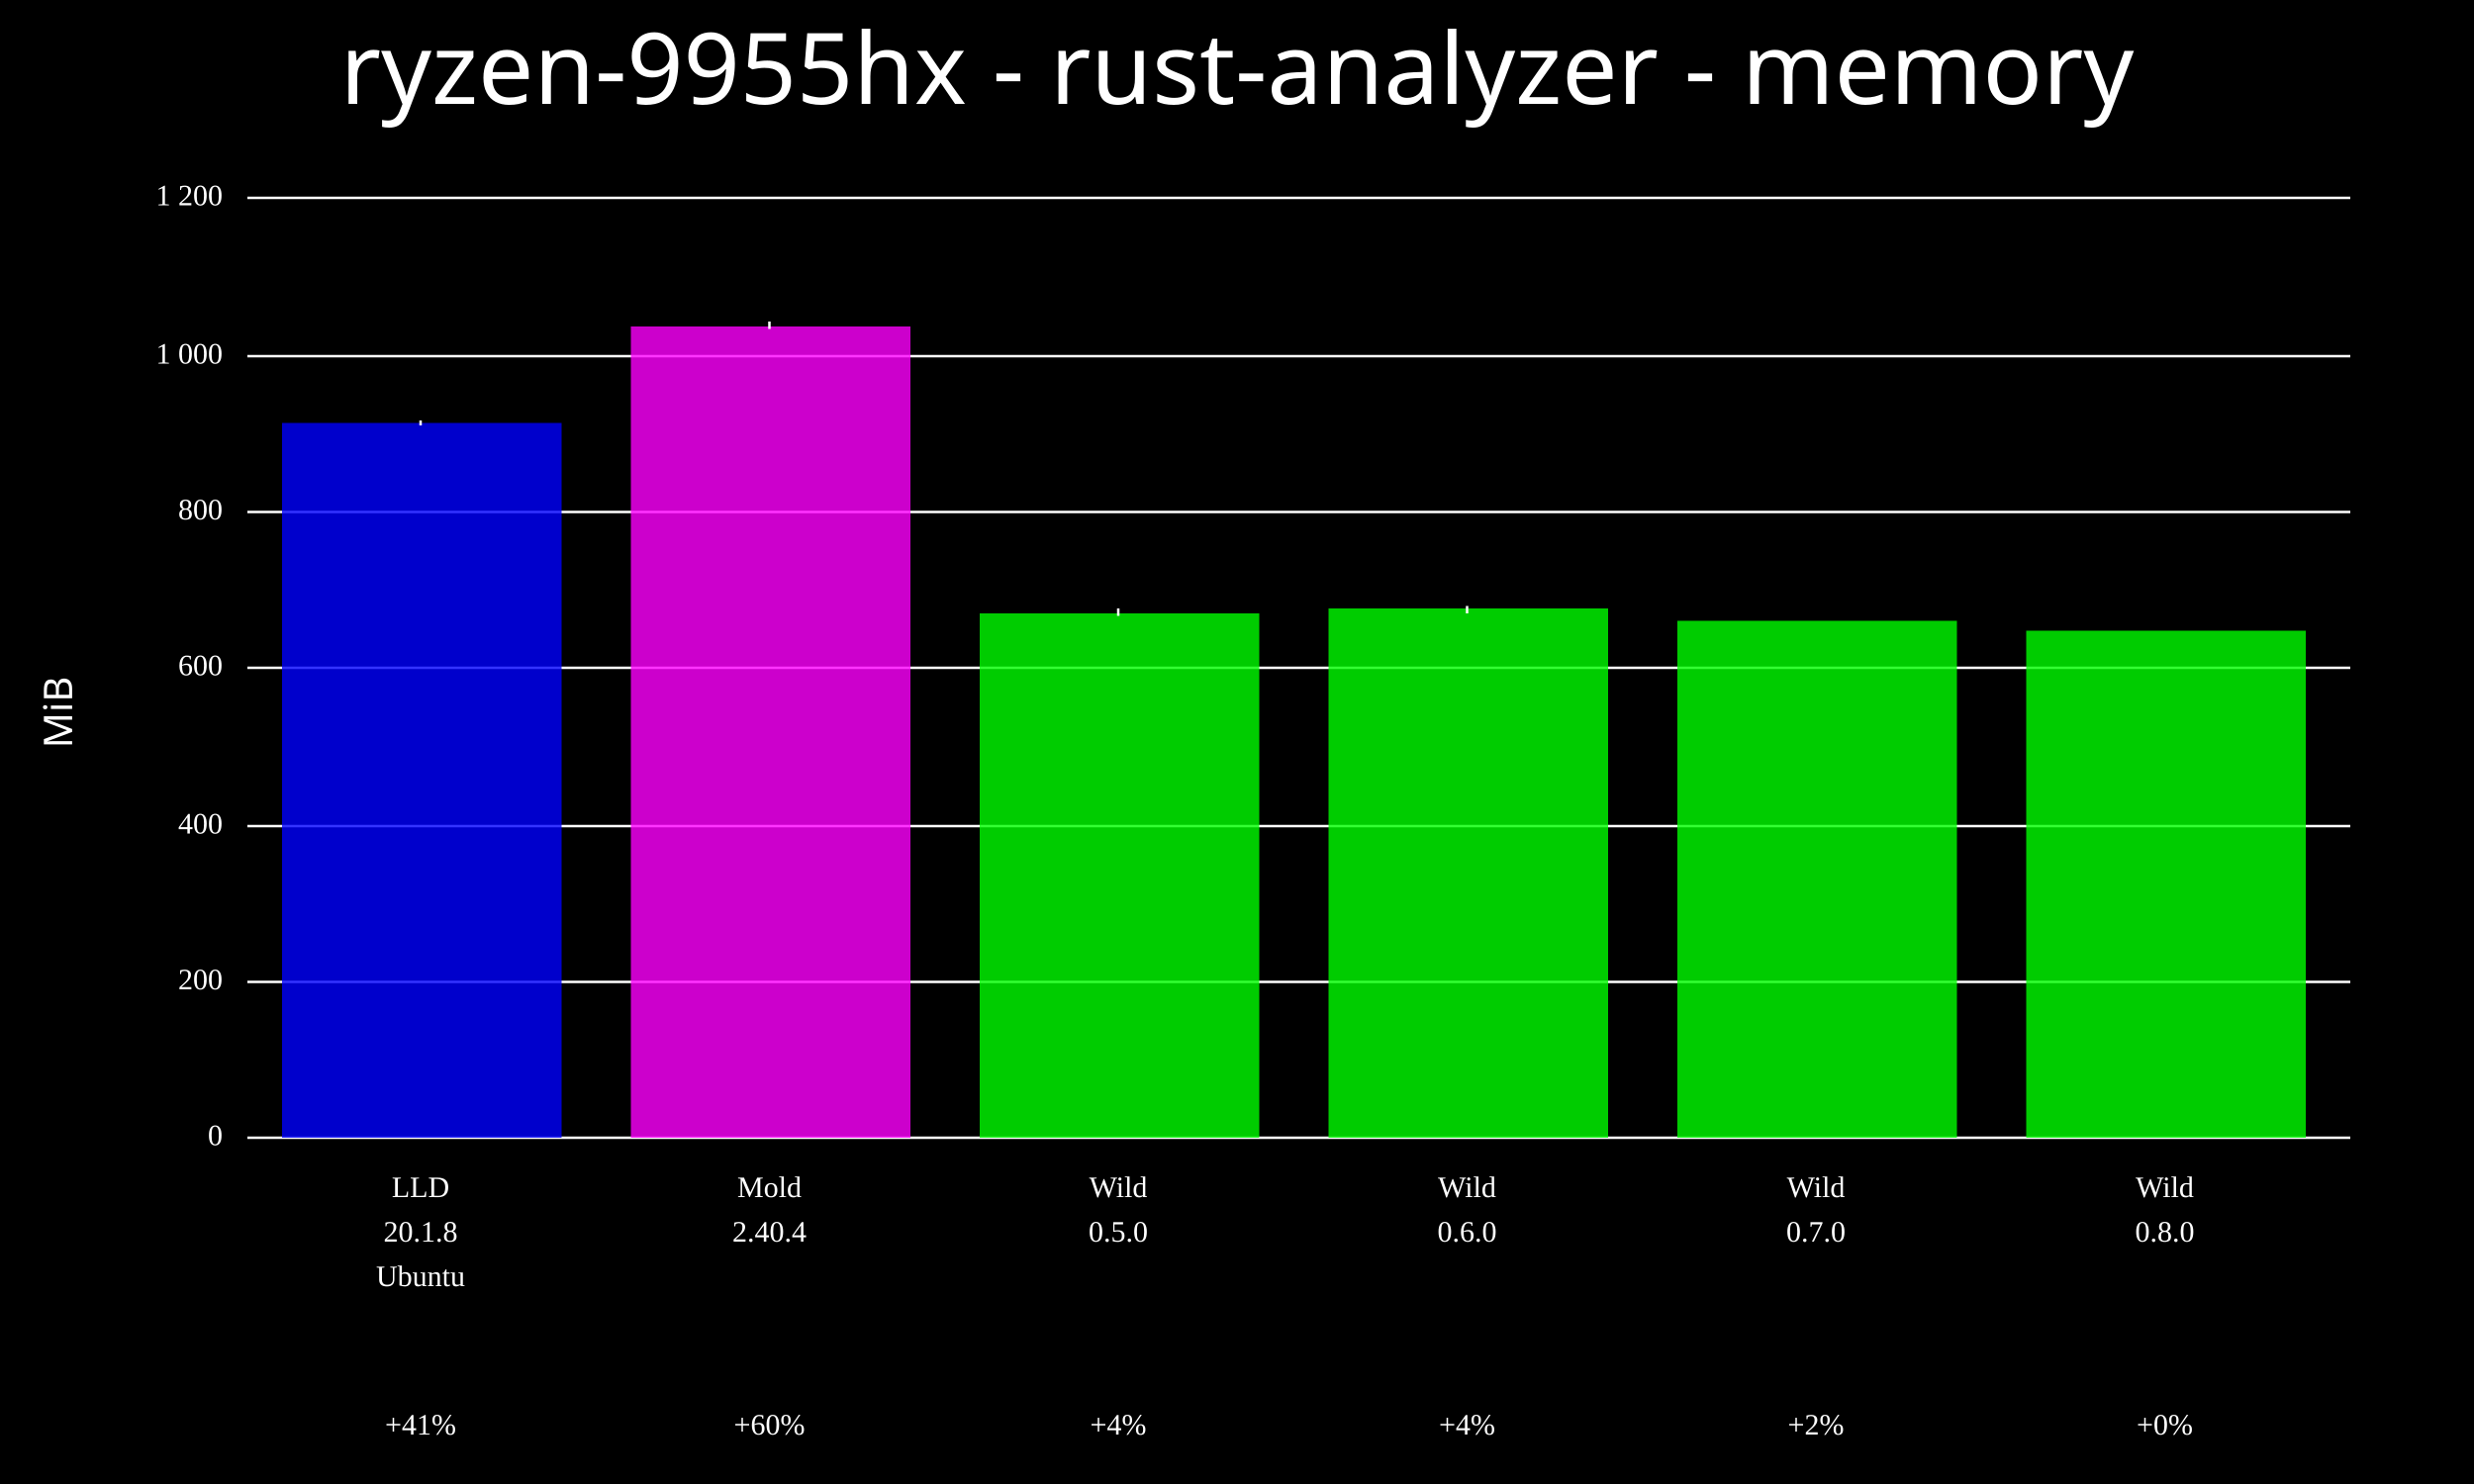
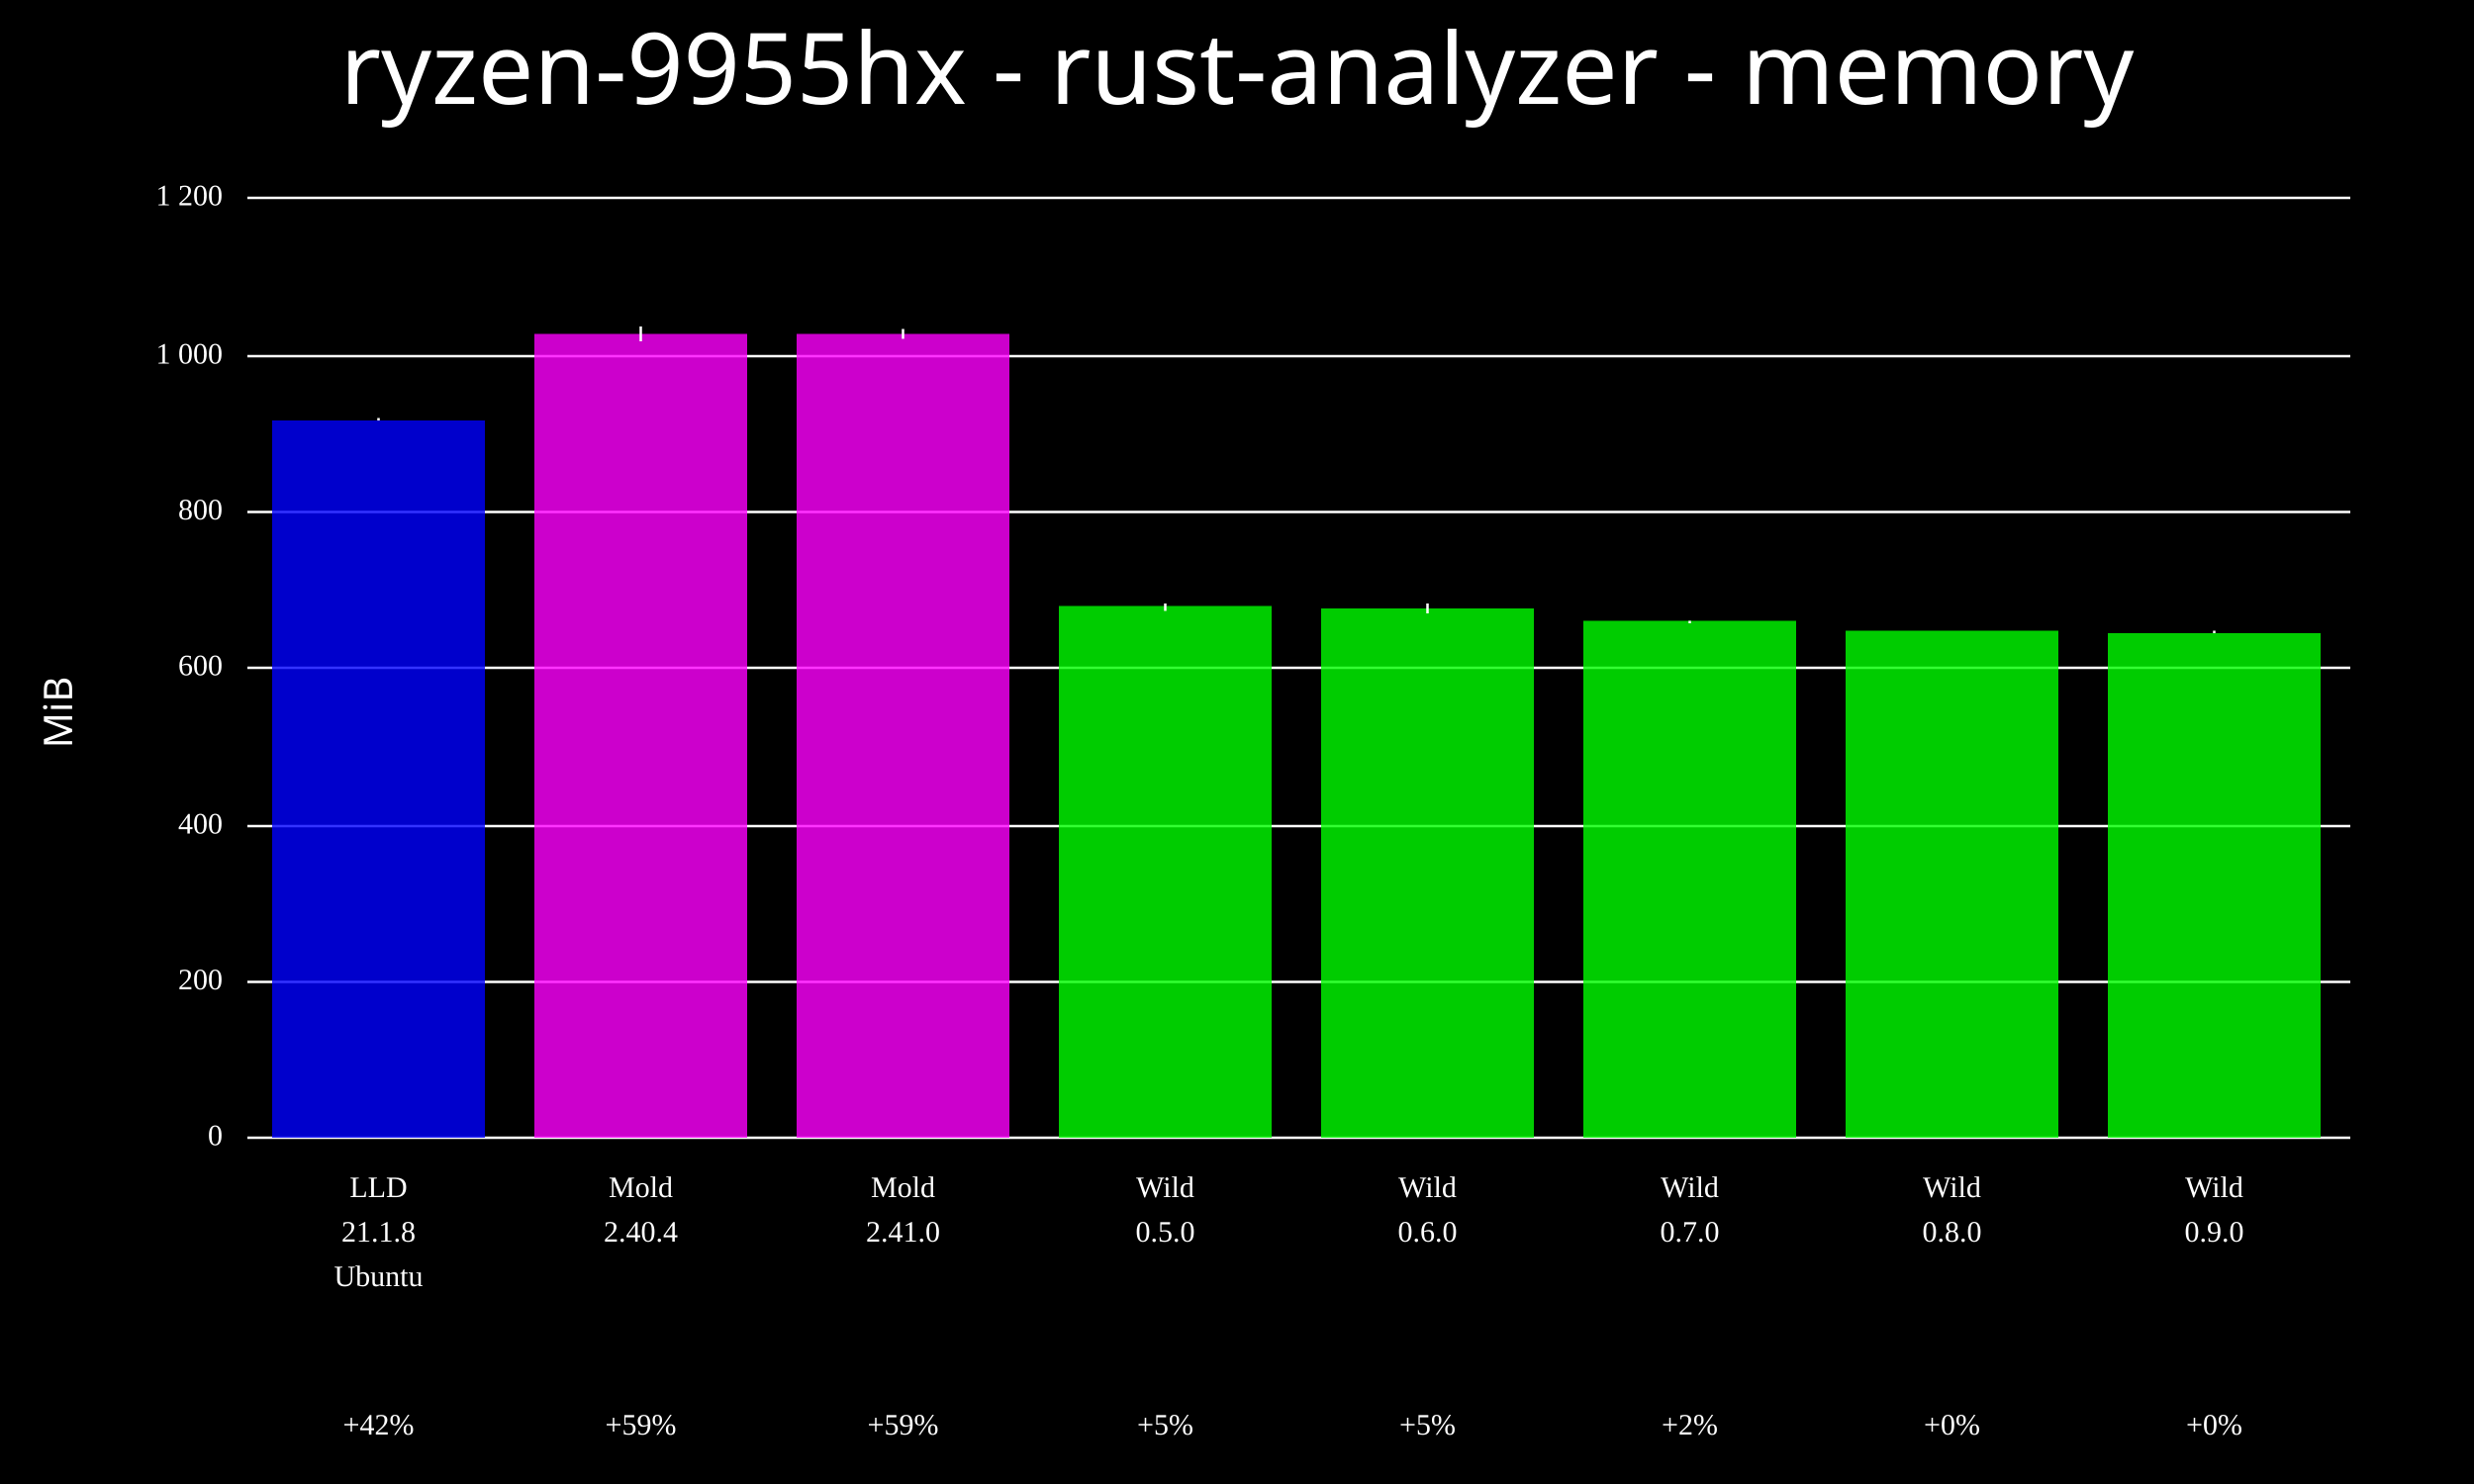
<svg xmlns="http://www.w3.org/2000/svg" width="1000" height="600" viewBox="0 0 1000 600">
  <rect x="0" y="0" width="1000" height="600" fill="#000000" />
  <text x="500" y="10" dy="0.8em" text-anchor="middle" font-family="sans-serif" font-size="40" fill="#FFFFFF">
ryzen-9955hx - rust-analyzer - memory</text>
  <text x="5" y="300" dy="0.76em" text-anchor="middle" font-family="sans-serif" font-size="16" fill="#FFFFFF" transform="rotate(270, 5, 288)">MiB</text>
  <line x1="100" y1="460" x2="950" y2="460" stroke="#FFFFFF" />
  <text x="90" y="460" dy="0.5ex" text-anchor="end" fill="#FFFFFF">0</text>
  <line x1="100" y1="397" x2="950" y2="397" stroke="#FFFFFF" />
  <text x="90" y="397" dy="0.5ex" text-anchor="end" fill="#FFFFFF">200</text>
  <line x1="100" y1="334" x2="950" y2="334" stroke="#FFFFFF" />
  <text x="90" y="334" dy="0.5ex" text-anchor="end" fill="#FFFFFF">400</text>
  <line x1="100" y1="270" x2="950" y2="270" stroke="#FFFFFF" />
  <text x="90" y="270" dy="0.5ex" text-anchor="end" fill="#FFFFFF">600</text>
  <line x1="100" y1="207" x2="950" y2="207" stroke="#FFFFFF" />
  <text x="90" y="207" dy="0.5ex" text-anchor="end" fill="#FFFFFF">800</text>
  <line x1="100" y1="144" x2="950" y2="144" stroke="#FFFFFF" />
  <text x="90" y="144" dy="0.5ex" text-anchor="end" fill="#FFFFFF">1 000</text>
  <line x1="100" y1="80" x2="950" y2="80" stroke="#FFFFFF" />
  <text x="90" y="80" dy="0.5ex" text-anchor="end" fill="#FFFFFF">1 200</text>
-   <rect fill="#0000FF" opacity="0.8" x="114" y="171" width="113" height="289" />
-   <line stroke="#FFFFFF" x1="170" y1="170" x2="170" y2="172" />
-   <text x="170" y="484" fill="#FFFFFF" text-anchor="middle">LLD</text>
-   <text x="170" y="502" fill="#FFFFFF" text-anchor="middle">20.1.8</text>
-   <text x="170" y="520" fill="#FFFFFF" text-anchor="middle">Ubuntu</text>
-   <text x="170" y="580" fill="#FFFFFF" text-anchor="middle">+41%</text>
-   <rect fill="#FF00FF" opacity="0.8" x="255" y="132" width="113" height="328" />
-   <line stroke="#FFFFFF" x1="311" y1="130" x2="311" y2="133" />
-   <text x="311" y="484" fill="#FFFFFF" text-anchor="middle">Mold</text>
-   <text x="311" y="502" fill="#FFFFFF" text-anchor="middle">2.40.4</text>
-   <text x="311" y="580" fill="#FFFFFF" text-anchor="middle">+60%</text>
-   <rect fill="#00FF00" opacity="0.8" x="396" y="248" width="113" height="212" />
-   <line stroke="#FFFFFF" x1="452" y1="246" x2="452" y2="249" />
-   <text x="452" y="484" fill="#FFFFFF" text-anchor="middle">Wild</text>
-   <text x="452" y="502" fill="#FFFFFF" text-anchor="middle">0.5.0</text>
-   <text x="452" y="580" fill="#FFFFFF" text-anchor="middle">+4%</text>
-   <rect fill="#00FF00" opacity="0.8" x="537" y="246" width="113" height="214" />
-   <line stroke="#FFFFFF" x1="593" y1="245" x2="593" y2="248" />
-   <text x="593" y="484" fill="#FFFFFF" text-anchor="middle">Wild</text>
-   <text x="593" y="502" fill="#FFFFFF" text-anchor="middle">0.6.0</text>
-   <text x="593" y="580" fill="#FFFFFF" text-anchor="middle">+4%</text>
-   <rect fill="#00FF00" opacity="0.8" x="678" y="251" width="113" height="209" />
-   <line stroke="#FFFFFF" x1="734" y1="251" x2="734" y2="251" />
-   <text x="734" y="484" fill="#FFFFFF" text-anchor="middle">Wild</text>
-   <text x="734" y="502" fill="#FFFFFF" text-anchor="middle">0.7.0</text>
-   <text x="734" y="580" fill="#FFFFFF" text-anchor="middle">+2%</text>
-   <rect fill="#00FF00" opacity="0.8" x="819" y="255" width="113" height="205" />
-   <line stroke="#FFFFFF" x1="875" y1="255" x2="875" y2="255" />
-   <text x="875" y="484" fill="#FFFFFF" text-anchor="middle">Wild</text>
-   <text x="875" y="502" fill="#FFFFFF" text-anchor="middle">0.8.0</text>
-   <text x="875" y="580" fill="#FFFFFF" text-anchor="middle">+0%</text>
+   <rect fill="#0000FF" opacity="0.8" x="110" y="170" width="86" height="290" />
+   <line stroke="#FFFFFF" x1="153" y1="169" x2="153" y2="170" />
+   <text x="153" y="484" fill="#FFFFFF" text-anchor="middle">LLD</text>
+   <text x="153" y="502" fill="#FFFFFF" text-anchor="middle">21.1.8</text>
+   <text x="153" y="520" fill="#FFFFFF" text-anchor="middle">Ubuntu</text>
+   <text x="153" y="580" fill="#FFFFFF" text-anchor="middle">+42%</text>
+   <rect fill="#FF00FF" opacity="0.8" x="216" y="135" width="86" height="325" />
+   <line stroke="#FFFFFF" x1="259" y1="132" x2="259" y2="138" />
+   <text x="259" y="484" fill="#FFFFFF" text-anchor="middle">Mold</text>
+   <text x="259" y="502" fill="#FFFFFF" text-anchor="middle">2.40.4</text>
+   <text x="259" y="580" fill="#FFFFFF" text-anchor="middle">+59%</text>
+   <rect fill="#FF00FF" opacity="0.8" x="322" y="135" width="86" height="325" />
+   <line stroke="#FFFFFF" x1="365" y1="133" x2="365" y2="137" />
+   <text x="365" y="484" fill="#FFFFFF" text-anchor="middle">Mold</text>
+   <text x="365" y="502" fill="#FFFFFF" text-anchor="middle">2.41.0</text>
+   <text x="365" y="580" fill="#FFFFFF" text-anchor="middle">+59%</text>
+   <rect fill="#00FF00" opacity="0.8" x="428" y="245" width="86" height="215" />
+   <line stroke="#FFFFFF" x1="471" y1="244" x2="471" y2="247" />
+   <text x="471" y="484" fill="#FFFFFF" text-anchor="middle">Wild</text>
+   <text x="471" y="502" fill="#FFFFFF" text-anchor="middle">0.5.0</text>
+   <text x="471" y="580" fill="#FFFFFF" text-anchor="middle">+5%</text>
+   <rect fill="#00FF00" opacity="0.8" x="534" y="246" width="86" height="214" />
+   <line stroke="#FFFFFF" x1="577" y1="244" x2="577" y2="248" />
+   <text x="577" y="484" fill="#FFFFFF" text-anchor="middle">Wild</text>
+   <text x="577" y="502" fill="#FFFFFF" text-anchor="middle">0.6.0</text>
+   <text x="577" y="580" fill="#FFFFFF" text-anchor="middle">+5%</text>
+   <rect fill="#00FF00" opacity="0.8" x="640" y="251" width="86" height="209" />
+   <line stroke="#FFFFFF" x1="683" y1="251" x2="683" y2="252" />
+   <text x="683" y="484" fill="#FFFFFF" text-anchor="middle">Wild</text>
+   <text x="683" y="502" fill="#FFFFFF" text-anchor="middle">0.7.0</text>
+   <text x="683" y="580" fill="#FFFFFF" text-anchor="middle">+2%</text>
+   <rect fill="#00FF00" opacity="0.8" x="746" y="255" width="86" height="205" />
+   <line stroke="#FFFFFF" x1="789" y1="255" x2="789" y2="255" />
+   <text x="789" y="484" fill="#FFFFFF" text-anchor="middle">Wild</text>
+   <text x="789" y="502" fill="#FFFFFF" text-anchor="middle">0.8.0</text>
+   <text x="789" y="580" fill="#FFFFFF" text-anchor="middle">+0%</text>
+   <rect fill="#00FF00" opacity="0.8" x="852" y="256" width="86" height="204" />
+   <line stroke="#FFFFFF" x1="895" y1="255" x2="895" y2="256" />
+   <text x="895" y="484" fill="#FFFFFF" text-anchor="middle">Wild</text>
+   <text x="895" y="502" fill="#FFFFFF" text-anchor="middle">0.9.0</text>
+   <text x="895" y="580" fill="#FFFFFF" text-anchor="middle">+0%</text>
</svg>
